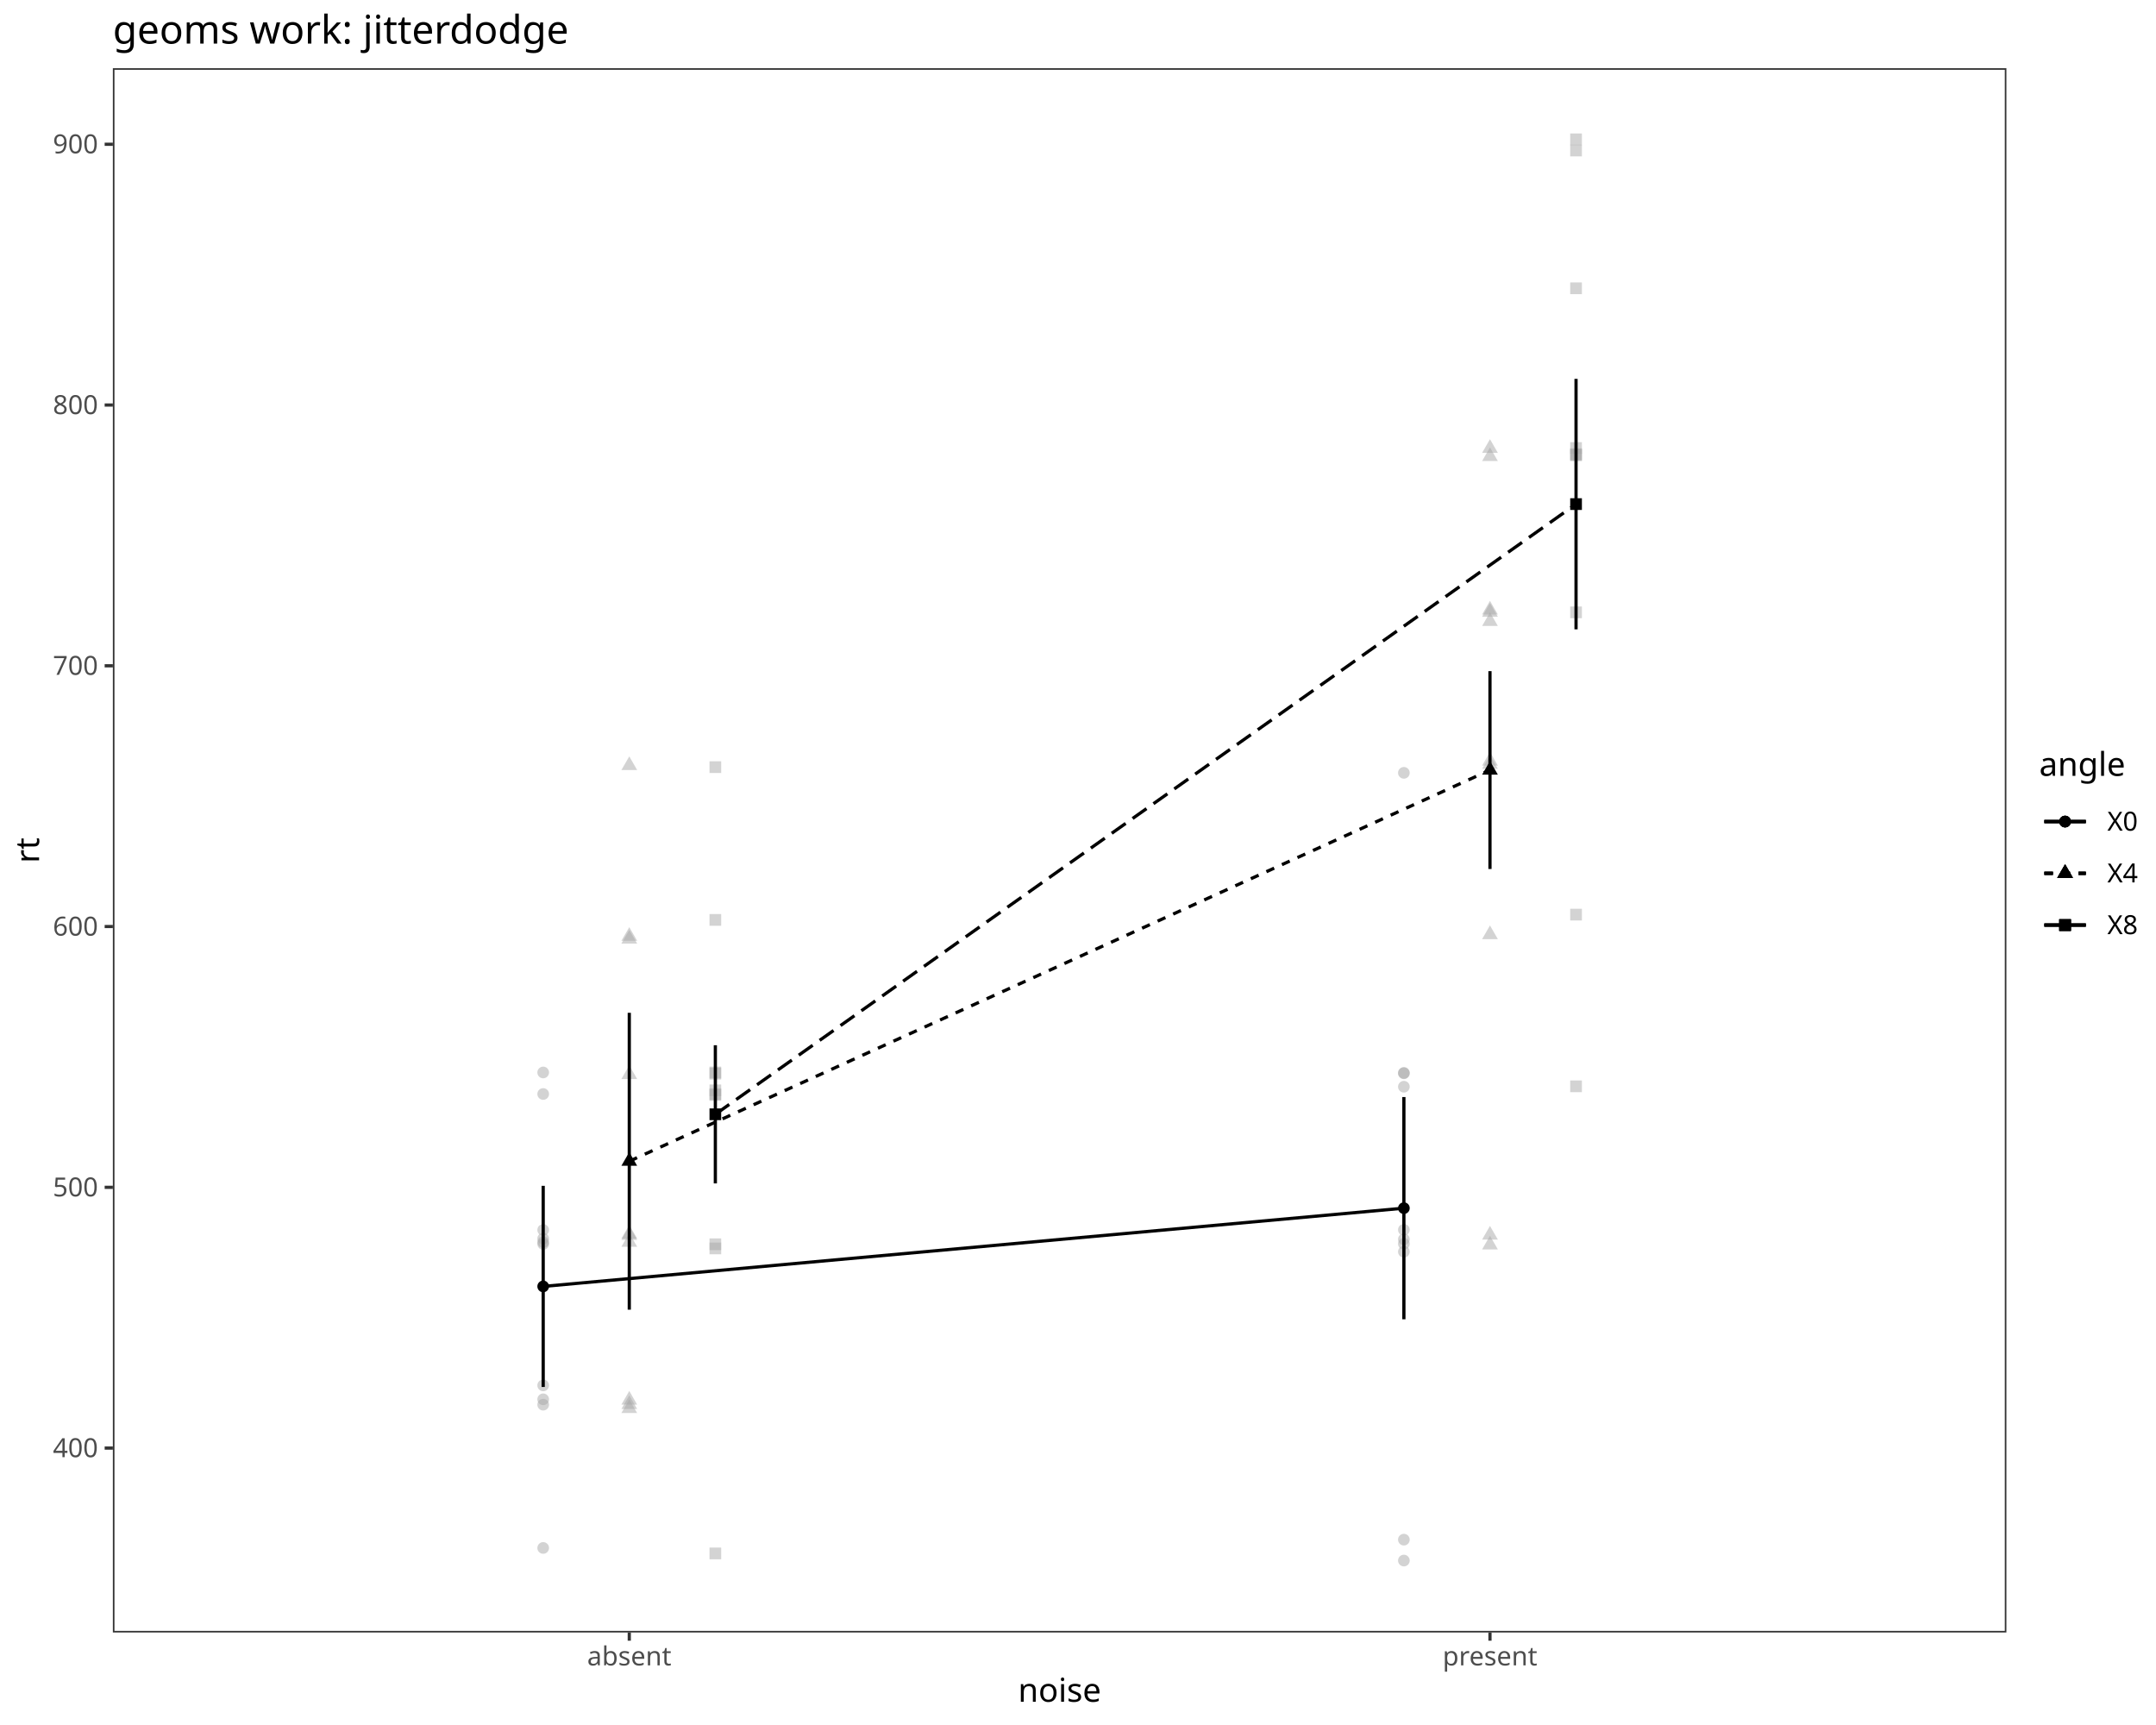
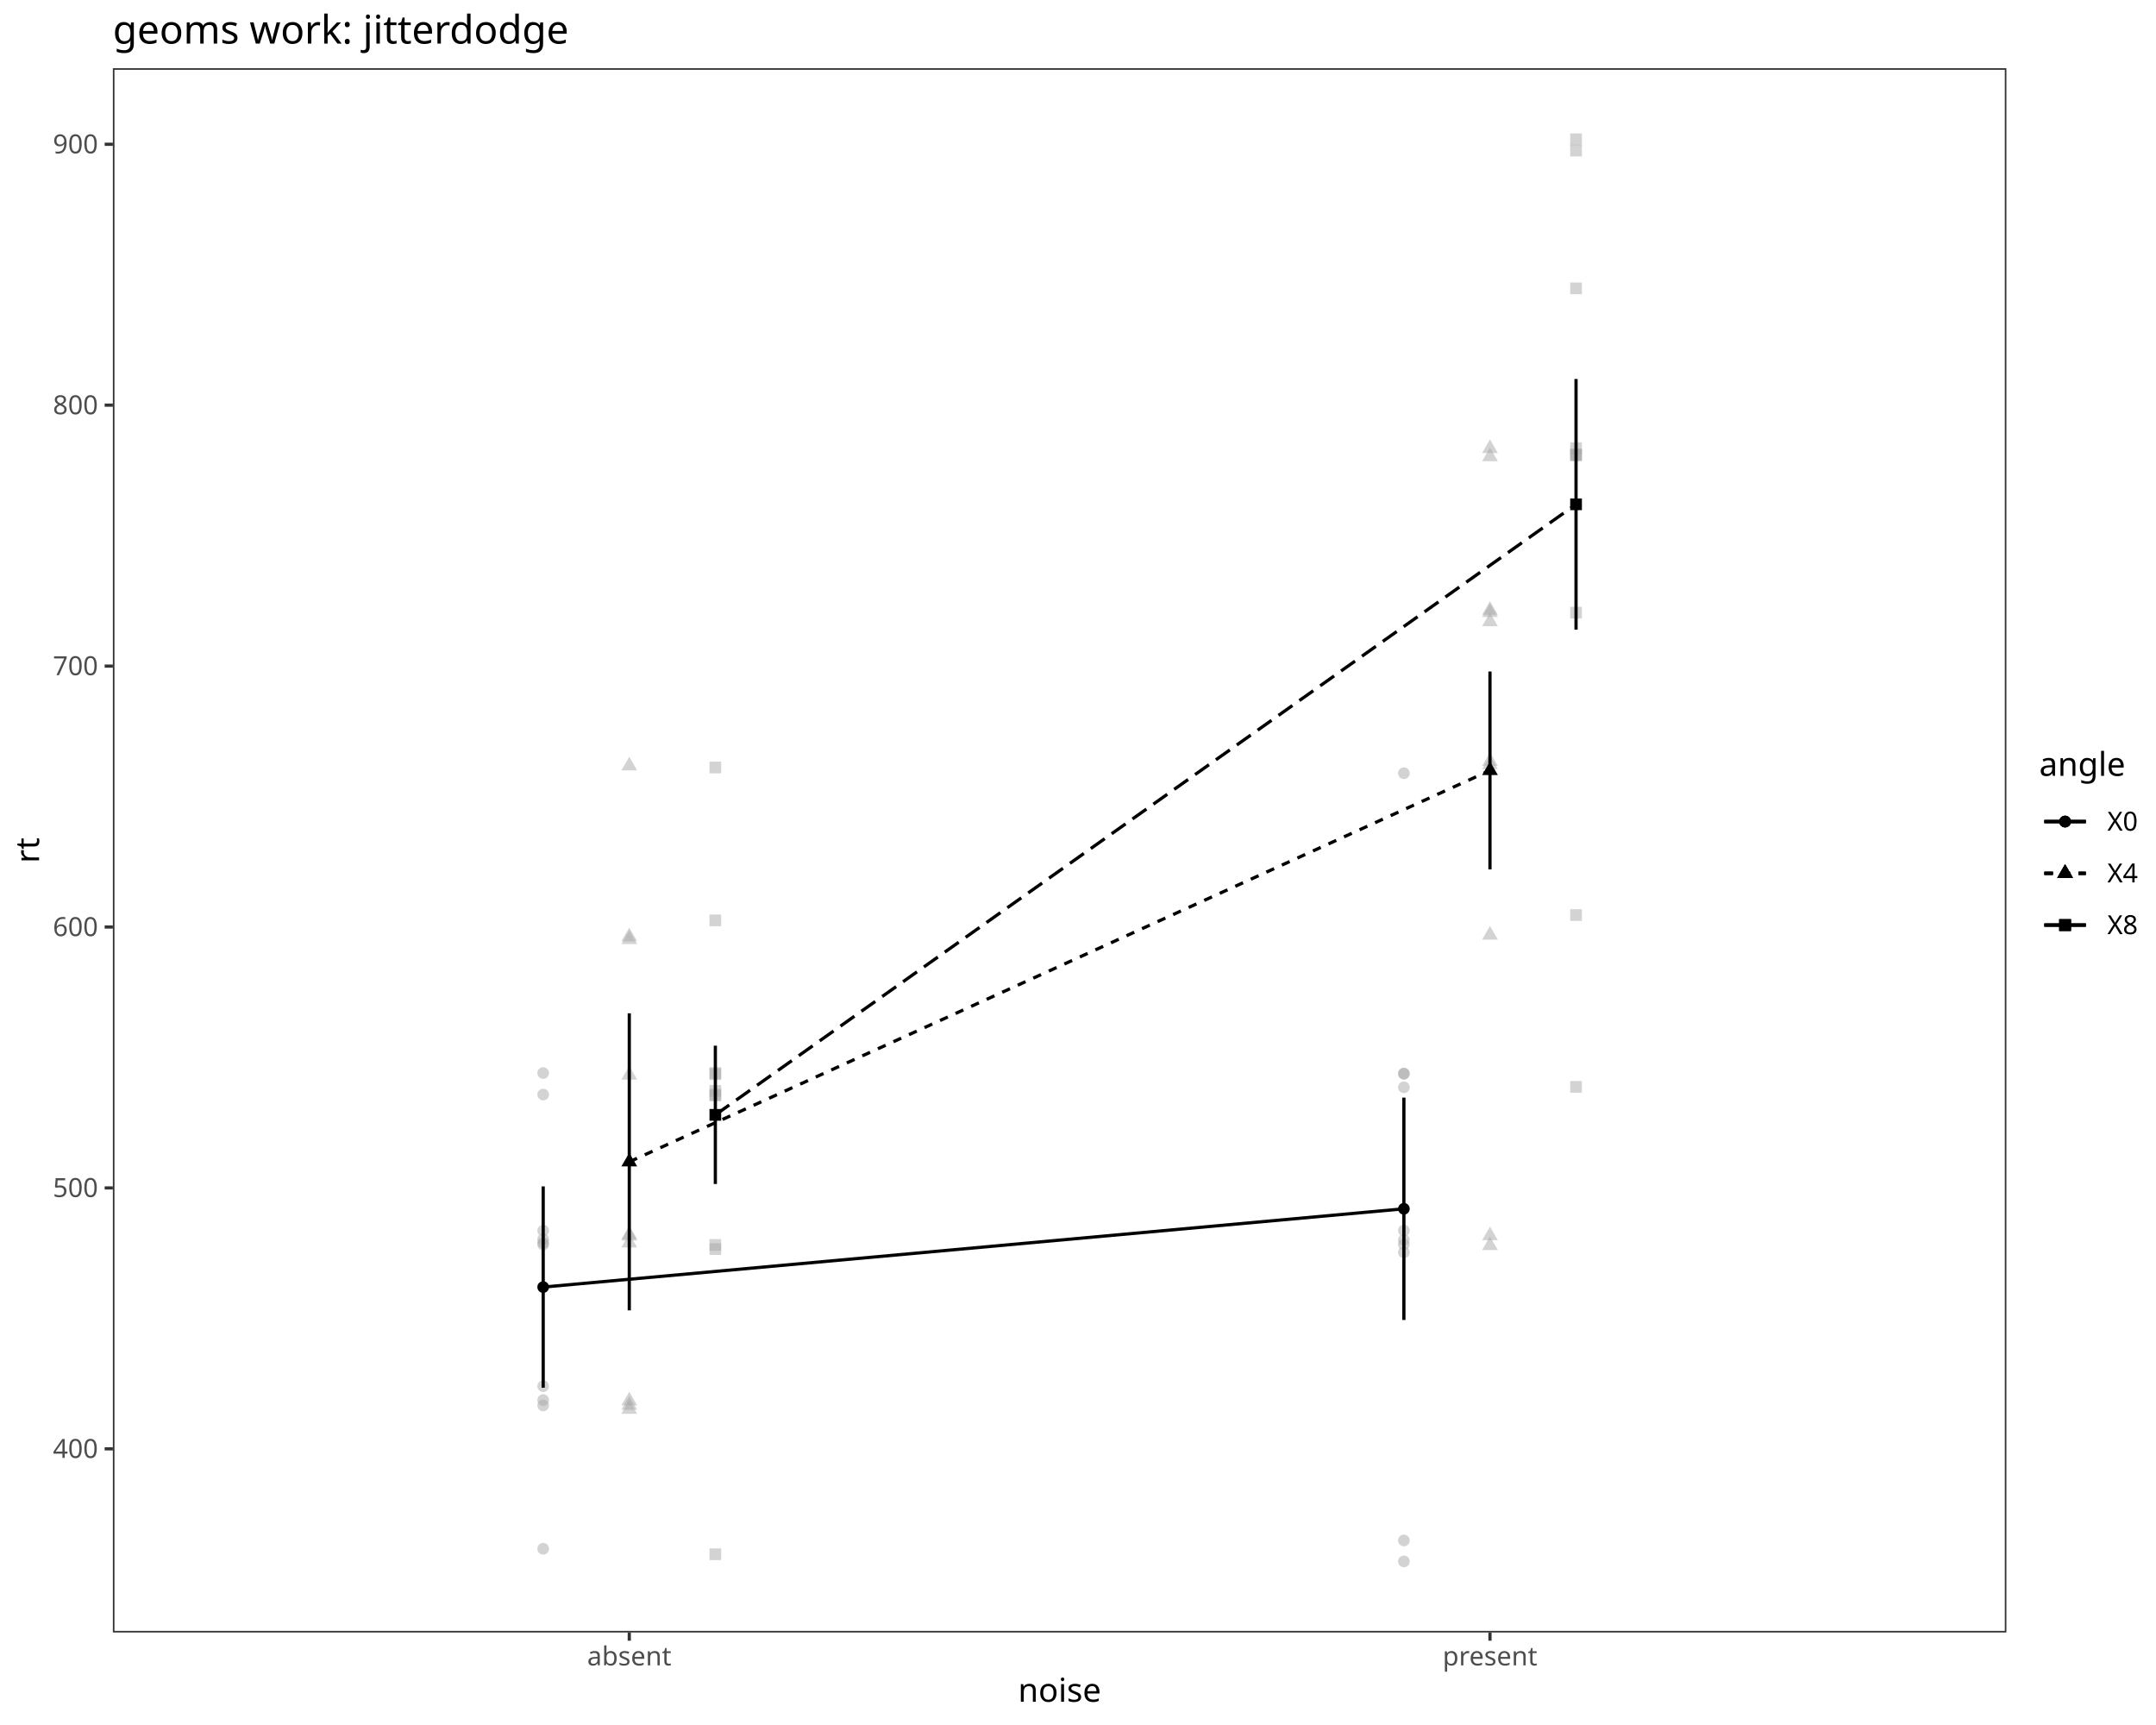
<svg xmlns="http://www.w3.org/2000/svg" class="svglite" data-engine-version="2.0" width="720.00pt" height="576.00pt" viewBox="0 0 720.00 576.00">
  <defs>
    <style type="text/css">
    .svglite line, .svglite polyline, .svglite polygon, .svglite path, .svglite rect, .svglite circle {
      fill: none;
      stroke: #000000;
      stroke-linecap: round;
      stroke-linejoin: round;
      stroke-miterlimit: 10.00;
    }
  </style>
  </defs>
  <rect width="100%" height="100%" style="stroke: none; fill: #FFFFFF;" />
  <defs>
    <clipPath id="cpMC4wMHw3MjAuMDB8MC4wMHw1NzYuMDA=">
      <rect x="0.00" y="0.00" width="720.00" height="576.00" />
    </clipPath>
  </defs>
  <g clip-path="url(#cpMC4wMHw3MjAuMDB8MC4wMHw1NzYuMDA=)">
    <rect x="0.00" y="0.00" width="720.00" height="576.00" style="stroke-width: 1.07; stroke: #FFFFFF; fill: #FFFFFF;" />
  </g>
  <defs>
    <clipPath id="cpMzcuNjl8NjcwLjA0fDIyLjc4fDU0NS4xMQ==">
      <rect x="37.69" y="22.78" width="632.35" height="522.33" />
    </clipPath>
  </defs>
  <g clip-path="url(#cpMzcuNjl8NjcwLjA0fDIyLjc4fDU0NS4xMQ==)">
    <rect x="37.69" y="22.78" width="632.35" height="522.33" style="stroke-width: 1.07; stroke: none; fill: #FFFFFF;" />
-     <circle cx="181.40" cy="467.25" r="1.95" style="stroke-width: 0.71; stroke: none; fill: #A9A9A9; fill-opacity: 0.50;" />
-     <circle cx="468.83" cy="410.64" r="1.95" style="stroke-width: 0.71; stroke: none; fill: #A9A9A9; fill-opacity: 0.50;" />
-     <polygon points="210.15,464.46 212.78,469.02 207.51,469.02 " style="stroke-width: 0.71; stroke: none; fill: #A9A9A9; fill-opacity: 0.50;" />
-     <polygon points="497.58,309.03 500.21,313.59 494.95,313.59 " style="stroke-width: 0.71; stroke: none; fill: #A9A9A9; fill-opacity: 0.50;" />
-     <polygon points="236.94,417.43 240.84,417.43 240.84,413.52 236.94,413.52 " style="stroke-width: 0.71; stroke: none; fill: #A9A9A9; fill-opacity: 0.50;" />
-     <polygon points="524.37,151.55 528.28,151.55 528.28,147.64 524.37,147.64 " style="stroke-width: 0.71; stroke: none; fill: #A9A9A9; fill-opacity: 0.50;" />
-     <circle cx="181.40" cy="469.04" r="1.95" style="stroke-width: 0.71; stroke: none; fill: #A9A9A9; fill-opacity: 0.50;" />
-     <circle cx="468.83" cy="514.11" r="1.95" style="stroke-width: 0.71; stroke: none; fill: #A9A9A9; fill-opacity: 0.50;" />
-     <polygon points="210.15,411.75 212.78,416.31 207.51,416.31 " style="stroke-width: 0.71; stroke: none; fill: #A9A9A9; fill-opacity: 0.50;" />
-     <polygon points="497.58,412.63 500.21,417.19 494.95,417.19 " style="stroke-width: 0.71; stroke: none; fill: #A9A9A9; fill-opacity: 0.50;" />
-     <polygon points="236.94,418.82 240.84,418.82 240.84,414.91 236.94,414.91 " style="stroke-width: 0.71; stroke: none; fill: #A9A9A9; fill-opacity: 0.50;" />
-     <polygon points="524.37,307.36 528.28,307.36 528.28,303.45 524.37,303.45 " style="stroke-width: 0.71; stroke: none; fill: #A9A9A9; fill-opacity: 0.50;" />
-     <circle cx="181.40" cy="414.77" r="1.95" style="stroke-width: 0.71; stroke: none; fill: #A9A9A9; fill-opacity: 0.50;" />
-     <circle cx="468.83" cy="258.06" r="1.95" style="stroke-width: 0.71; stroke: none; fill: #A9A9A9; fill-opacity: 0.50;" />
-     <polygon points="210.15,409.01 212.78,413.57 207.51,413.57 " style="stroke-width: 0.71; stroke: none; fill: #A9A9A9; fill-opacity: 0.50;" />
-     <polygon points="497.58,149.39 500.21,153.95 494.95,153.95 " style="stroke-width: 0.71; stroke: none; fill: #A9A9A9; fill-opacity: 0.50;" />
-     <polygon points="236.94,367.58 240.84,367.58 240.84,363.67 236.94,363.67 " style="stroke-width: 0.71; stroke: none; fill: #A9A9A9; fill-opacity: 0.50;" />
-     <polygon points="524.37,153.60 528.28,153.60 528.28,149.69 524.37,149.69 " style="stroke-width: 0.71; stroke: none; fill: #A9A9A9; fill-opacity: 0.50;" />
-     <circle cx="181.40" cy="462.60" r="1.95" style="stroke-width: 0.71; stroke: none; fill: #A9A9A9; fill-opacity: 0.50;" />
-     <circle cx="468.83" cy="413.81" r="1.95" style="stroke-width: 0.71; stroke: none; fill: #A9A9A9; fill-opacity: 0.50;" />
-     <polygon points="210.15,355.74 212.78,360.30 207.51,360.30 " style="stroke-width: 0.71; stroke: none; fill: #A9A9A9; fill-opacity: 0.50;" />
-     <polygon points="497.58,146.65 500.21,151.21 494.95,151.21 " style="stroke-width: 0.71; stroke: none; fill: #A9A9A9; fill-opacity: 0.50;" />
-     <polygon points="236.94,366.03 240.84,366.03 240.84,362.12 236.94,362.12 " style="stroke-width: 0.71; stroke: none; fill: #A9A9A9; fill-opacity: 0.50;" />
+     <circle cx="181.40" cy="467.50" r="1.95" style="stroke-width: 0.71; stroke: none; fill: #A9A9A9; fill-opacity: 0.50;" />
+     <circle cx="468.83" cy="410.85" r="1.95" style="stroke-width: 0.71; stroke: none; fill: #A9A9A9; fill-opacity: 0.50;" />
+     <polygon points="210.15,464.71 212.78,469.27 207.51,469.27 " style="stroke-width: 0.71; stroke: none; fill: #A9A9A9; fill-opacity: 0.50;" />
+     <polygon points="497.58,309.19 500.21,313.75 494.95,313.75 " style="stroke-width: 0.71; stroke: none; fill: #A9A9A9; fill-opacity: 0.50;" />
+     <polygon points="236.94,417.65 240.84,417.65 240.84,413.74 236.94,413.74 " style="stroke-width: 0.71; stroke: none; fill: #A9A9A9; fill-opacity: 0.50;" />
+     <polygon points="524.37,151.61 528.28,151.61 528.28,147.70 524.37,147.70 " style="stroke-width: 0.71; stroke: none; fill: #A9A9A9; fill-opacity: 0.50;" />
+     <circle cx="181.40" cy="469.29" r="1.95" style="stroke-width: 0.71; stroke: none; fill: #A9A9A9; fill-opacity: 0.50;" />
+     <circle cx="468.83" cy="514.38" r="1.95" style="stroke-width: 0.71; stroke: none; fill: #A9A9A9; fill-opacity: 0.50;" />
+     <polygon points="210.15,411.96 212.78,416.52 207.51,416.52 " style="stroke-width: 0.71; stroke: none; fill: #A9A9A9; fill-opacity: 0.50;" />
+     <polygon points="497.58,412.85 500.21,417.41 494.95,417.41 " style="stroke-width: 0.71; stroke: none; fill: #A9A9A9; fill-opacity: 0.50;" />
+     <polygon points="236.94,419.04 240.84,419.04 240.84,415.13 236.94,415.13 " style="stroke-width: 0.71; stroke: none; fill: #A9A9A9; fill-opacity: 0.50;" />
+     <polygon points="524.37,307.51 528.28,307.51 528.28,303.60 524.37,303.60 " style="stroke-width: 0.71; stroke: none; fill: #A9A9A9; fill-opacity: 0.50;" />
+     <circle cx="181.40" cy="414.99" r="1.95" style="stroke-width: 0.71; stroke: none; fill: #A9A9A9; fill-opacity: 0.50;" />
+     <circle cx="468.83" cy="258.19" r="1.95" style="stroke-width: 0.71; stroke: none; fill: #A9A9A9; fill-opacity: 0.50;" />
+     <polygon points="210.15,409.22 212.78,413.78 207.51,413.78 " style="stroke-width: 0.71; stroke: none; fill: #A9A9A9; fill-opacity: 0.50;" />
+     <polygon points="497.58,149.45 500.21,154.01 494.95,154.01 " style="stroke-width: 0.71; stroke: none; fill: #A9A9A9; fill-opacity: 0.50;" />
+     <polygon points="236.94,367.77 240.84,367.77 240.84,363.86 236.94,363.86 " style="stroke-width: 0.71; stroke: none; fill: #A9A9A9; fill-opacity: 0.50;" />
+     <polygon points="524.37,153.66 528.28,153.66 528.28,149.75 524.37,149.75 " style="stroke-width: 0.71; stroke: none; fill: #A9A9A9; fill-opacity: 0.50;" />
+     <circle cx="181.40" cy="462.85" r="1.95" style="stroke-width: 0.71; stroke: none; fill: #A9A9A9; fill-opacity: 0.50;" />
+     <circle cx="468.83" cy="414.03" r="1.95" style="stroke-width: 0.71; stroke: none; fill: #A9A9A9; fill-opacity: 0.50;" />
+     <polygon points="210.15,355.93 212.78,360.49 207.51,360.49 " style="stroke-width: 0.71; stroke: none; fill: #A9A9A9; fill-opacity: 0.50;" />
+     <polygon points="497.58,146.71 500.21,151.27 494.95,151.27 " style="stroke-width: 0.71; stroke: none; fill: #A9A9A9; fill-opacity: 0.50;" />
+     <polygon points="236.94,366.22 240.84,366.22 240.84,362.31 236.94,362.31 " style="stroke-width: 0.71; stroke: none; fill: #A9A9A9; fill-opacity: 0.50;" />
    <polygon points="524.37,48.48 528.28,48.48 528.28,44.57 524.37,44.57 " style="stroke-width: 0.71; stroke: none; fill: #A9A9A9; fill-opacity: 0.50;" />
-     <circle cx="181.40" cy="358.11" r="1.95" style="stroke-width: 0.71; stroke: none; fill: #A9A9A9; fill-opacity: 0.50;" />
-     <circle cx="468.83" cy="415.32" r="1.95" style="stroke-width: 0.71; stroke: none; fill: #A9A9A9; fill-opacity: 0.50;" />
-     <polygon points="210.15,252.57 212.78,257.13 207.51,257.13 " style="stroke-width: 0.71; stroke: none; fill: #A9A9A9; fill-opacity: 0.50;" />
-     <polygon points="497.58,252.14 500.21,256.70 494.95,256.70 " style="stroke-width: 0.71; stroke: none; fill: #A9A9A9; fill-opacity: 0.50;" />
-     <polygon points="236.94,360.07 240.84,360.07 240.84,356.16 236.94,356.16 " style="stroke-width: 0.71; stroke: none; fill: #A9A9A9; fill-opacity: 0.50;" />
-     <polygon points="524.37,206.43 528.28,206.43 528.28,202.52 524.37,202.52 " style="stroke-width: 0.71; stroke: none; fill: #A9A9A9; fill-opacity: 0.50;" />
-     <circle cx="181.40" cy="516.88" r="1.95" style="stroke-width: 0.71; stroke: none; fill: #A9A9A9; fill-opacity: 0.50;" />
-     <circle cx="468.83" cy="521.09" r="1.95" style="stroke-width: 0.71; stroke: none; fill: #A9A9A9; fill-opacity: 0.50;" />
-     <polygon points="210.15,465.92 212.78,470.48 207.51,470.48 " style="stroke-width: 0.71; stroke: none; fill: #A9A9A9; fill-opacity: 0.50;" />
-     <polygon points="497.58,409.35 500.21,413.91 494.95,413.91 " style="stroke-width: 0.71; stroke: none; fill: #A9A9A9; fill-opacity: 0.50;" />
-     <polygon points="236.94,520.66 240.84,520.66 240.84,516.75 236.94,516.75 " style="stroke-width: 0.71; stroke: none; fill: #A9A9A9; fill-opacity: 0.50;" />
-     <polygon points="524.37,364.69 528.28,364.69 528.28,360.78 524.37,360.78 " style="stroke-width: 0.71; stroke: none; fill: #A9A9A9; fill-opacity: 0.50;" />
-     <circle cx="181.40" cy="410.70" r="1.95" style="stroke-width: 0.71; stroke: none; fill: #A9A9A9; fill-opacity: 0.50;" />
-     <circle cx="468.83" cy="362.87" r="1.95" style="stroke-width: 0.71; stroke: none; fill: #A9A9A9; fill-opacity: 0.50;" />
-     <polygon points="210.15,409.44 212.78,414.00 207.51,414.00 " style="stroke-width: 0.71; stroke: none; fill: #A9A9A9; fill-opacity: 0.50;" />
-     <polygon points="497.58,200.63 500.21,205.19 494.95,205.19 " style="stroke-width: 0.71; stroke: none; fill: #A9A9A9; fill-opacity: 0.50;" />
-     <polygon points="236.94,309.13 240.84,309.13 240.84,305.22 236.94,305.22 " style="stroke-width: 0.71; stroke: none; fill: #A9A9A9; fill-opacity: 0.50;" />
-     <polygon points="524.37,98.22 528.28,98.22 528.28,94.31 524.37,94.31 " style="stroke-width: 0.71; stroke: none; fill: #A9A9A9; fill-opacity: 0.50;" />
-     <circle cx="181.40" cy="415.37" r="1.95" style="stroke-width: 0.71; stroke: none; fill: #A9A9A9; fill-opacity: 0.50;" />
-     <circle cx="468.83" cy="358.39" r="1.95" style="stroke-width: 0.71; stroke: none; fill: #A9A9A9; fill-opacity: 0.50;" />
-     <polygon points="210.15,310.51 212.78,315.07 207.51,315.07 " style="stroke-width: 0.71; stroke: none; fill: #A9A9A9; fill-opacity: 0.50;" />
-     <polygon points="497.58,201.37 500.21,205.93 494.95,205.93 " style="stroke-width: 0.71; stroke: none; fill: #A9A9A9; fill-opacity: 0.50;" />
-     <polygon points="236.94,258.11 240.84,258.11 240.84,254.20 236.94,254.20 " style="stroke-width: 0.71; stroke: none; fill: #A9A9A9; fill-opacity: 0.50;" />
-     <polygon points="524.37,52.22 528.28,52.22 528.28,48.31 524.37,48.31 " style="stroke-width: 0.71; stroke: none; fill: #A9A9A9; fill-opacity: 0.50;" />
-     <circle cx="181.40" cy="365.30" r="1.95" style="stroke-width: 0.71; stroke: none; fill: #A9A9A9; fill-opacity: 0.50;" />
-     <circle cx="468.83" cy="417.97" r="1.95" style="stroke-width: 0.71; stroke: none; fill: #A9A9A9; fill-opacity: 0.50;" />
-     <polygon points="210.15,309.59 212.78,314.15 207.51,314.15 " style="stroke-width: 0.71; stroke: none; fill: #A9A9A9; fill-opacity: 0.50;" />
-     <polygon points="497.58,204.46 500.21,209.02 494.95,209.02 " style="stroke-width: 0.71; stroke: none; fill: #A9A9A9; fill-opacity: 0.50;" />
-     <polygon points="236.94,360.45 240.84,360.45 240.84,356.54 236.94,356.54 " style="stroke-width: 0.71; stroke: none; fill: #A9A9A9; fill-opacity: 0.50;" />
-     <polygon points="524.37,153.99 528.28,153.99 528.28,150.08 524.37,150.08 " style="stroke-width: 0.71; stroke: none; fill: #A9A9A9; fill-opacity: 0.50;" />
-     <circle cx="181.40" cy="413.59" r="1.95" style="stroke-width: 0.71; stroke: none; fill: #A9A9A9; fill-opacity: 0.50;" />
-     <circle cx="468.83" cy="358.25" r="1.95" style="stroke-width: 0.71; stroke: none; fill: #A9A9A9; fill-opacity: 0.50;" />
-     <polygon points="210.15,467.27 212.78,471.83 207.51,471.83 " style="stroke-width: 0.71; stroke: none; fill: #A9A9A9; fill-opacity: 0.50;" />
-     <polygon points="497.58,251.08 500.21,255.64 494.95,255.64 " style="stroke-width: 0.71; stroke: none; fill: #A9A9A9; fill-opacity: 0.50;" />
-     <polygon points="236.94,367.29 240.84,367.29 240.84,363.38 236.94,363.38 " style="stroke-width: 0.71; stroke: none; fill: #A9A9A9; fill-opacity: 0.50;" />
-     <polygon points="524.37,153.76 528.28,153.76 528.28,149.85 524.37,149.85 " style="stroke-width: 0.71; stroke: none; fill: #A9A9A9; fill-opacity: 0.50;" />
-     <circle cx="181.40" cy="429.55" r="1.95" style="stroke-width: 0.71; stroke: none; fill: #000000;" />
-     <circle cx="468.83" cy="403.42" r="1.95" style="stroke-width: 0.71; stroke: none; fill: #000000;" />
-     <polyline points="181.40,429.55 468.83,403.42 " style="stroke-width: 1.07; stroke-linecap: butt;" />
-     <polyline points="181.40,395.96 181.40,395.96 " style="stroke-width: 1.07; stroke-linecap: butt;" />
-     <polyline points="181.40,395.96 181.40,463.13 " style="stroke-width: 1.07; stroke-linecap: butt;" />
-     <polyline points="181.40,463.13 181.40,463.13 " style="stroke-width: 1.07; stroke-linecap: butt;" />
-     <polyline points="468.83,366.32 468.83,366.32 " style="stroke-width: 1.07; stroke-linecap: butt;" />
-     <polyline points="468.83,366.32 468.83,440.53 " style="stroke-width: 1.07; stroke-linecap: butt;" />
-     <polyline points="468.83,440.53 468.83,440.53 " style="stroke-width: 1.07; stroke-linecap: butt;" />
-     <polygon points="210.15,384.71 212.78,389.27 207.51,389.27 " style="stroke-width: 0.71; stroke: none; fill: #000000;" />
-     <polygon points="497.58,254.10 500.21,258.66 494.95,258.66 " style="stroke-width: 0.71; stroke: none; fill: #000000;" />
-     <polyline points="210.15,387.75 497.58,257.14 " style="stroke-width: 1.07; stroke-dasharray: 2.85,2.85; stroke-linecap: butt;" />
-     <polyline points="210.15,338.19 210.15,338.19 " style="stroke-width: 1.07; stroke-linecap: butt;" />
-     <polyline points="210.15,338.19 210.15,437.32 " style="stroke-width: 1.07; stroke-linecap: butt;" />
-     <polyline points="210.15,437.32 210.15,437.32 " style="stroke-width: 1.07; stroke-linecap: butt;" />
-     <polyline points="497.58,224.11 497.58,224.11 " style="stroke-width: 1.07; stroke-linecap: butt;" />
-     <polyline points="497.58,224.11 497.58,290.17 " style="stroke-width: 1.07; stroke-linecap: butt;" />
-     <polyline points="497.58,290.17 497.58,290.17 " style="stroke-width: 1.07; stroke-linecap: butt;" />
-     <polygon points="236.94,374.03 240.84,374.03 240.84,370.12 236.94,370.12 " style="stroke-width: 0.71; stroke: none; fill: #000000;" />
-     <polygon points="524.37,170.28 528.28,170.28 528.28,166.37 524.37,166.37 " style="stroke-width: 0.71; stroke: none; fill: #000000;" />
-     <polyline points="238.89,372.08 526.32,168.33 " style="stroke-width: 1.07; stroke-dasharray: 5.69,2.85; stroke-linecap: butt;" />
-     <polyline points="238.89,349.01 238.89,349.01 " style="stroke-width: 1.07; stroke-linecap: butt;" />
-     <polyline points="238.89,349.01 238.89,395.15 " style="stroke-width: 1.07; stroke-linecap: butt;" />
-     <polyline points="238.89,395.15 238.89,395.15 " style="stroke-width: 1.07; stroke-linecap: butt;" />
-     <polyline points="526.32,126.51 526.32,126.51 " style="stroke-width: 1.07; stroke-linecap: butt;" />
-     <polyline points="526.32,126.51 526.32,210.15 " style="stroke-width: 1.07; stroke-linecap: butt;" />
-     <polyline points="526.32,210.15 526.32,210.15 " style="stroke-width: 1.07; stroke-linecap: butt;" />
+     <circle cx="181.40" cy="358.30" r="1.95" style="stroke-width: 0.71; stroke: none; fill: #A9A9A9; fill-opacity: 0.50;" />
+     <circle cx="468.83" cy="415.54" r="1.95" style="stroke-width: 0.71; stroke: none; fill: #A9A9A9; fill-opacity: 0.50;" />
+     <polygon points="210.15,252.69 212.78,257.25 207.51,257.25 " style="stroke-width: 0.71; stroke: none; fill: #A9A9A9; fill-opacity: 0.50;" />
+     <polygon points="497.58,252.26 500.21,256.82 494.95,256.82 " style="stroke-width: 0.71; stroke: none; fill: #A9A9A9; fill-opacity: 0.50;" />
+     <polygon points="236.94,360.25 240.84,360.25 240.84,356.34 236.94,356.34 " style="stroke-width: 0.71; stroke: none; fill: #A9A9A9; fill-opacity: 0.50;" />
+     <polygon points="524.37,206.52 528.28,206.52 528.28,202.61 524.37,202.61 " style="stroke-width: 0.71; stroke: none; fill: #A9A9A9; fill-opacity: 0.50;" />
+     <circle cx="181.40" cy="517.16" r="1.95" style="stroke-width: 0.71; stroke: none; fill: #A9A9A9; fill-opacity: 0.50;" />
+     <circle cx="468.83" cy="521.37" r="1.95" style="stroke-width: 0.71; stroke: none; fill: #A9A9A9; fill-opacity: 0.50;" />
+     <polygon points="210.15,466.17 212.78,470.73 207.51,470.73 " style="stroke-width: 0.71; stroke: none; fill: #A9A9A9; fill-opacity: 0.50;" />
+     <polygon points="497.58,409.57 500.21,414.13 494.95,414.13 " style="stroke-width: 0.71; stroke: none; fill: #A9A9A9; fill-opacity: 0.50;" />
+     <polygon points="236.94,520.94 240.84,520.94 240.84,517.03 236.94,517.03 " style="stroke-width: 0.71; stroke: none; fill: #A9A9A9; fill-opacity: 0.50;" />
+     <polygon points="524.37,364.87 528.28,364.87 528.28,360.97 524.37,360.97 " style="stroke-width: 0.71; stroke: none; fill: #A9A9A9; fill-opacity: 0.50;" />
+     <circle cx="181.40" cy="410.91" r="1.95" style="stroke-width: 0.71; stroke: none; fill: #A9A9A9; fill-opacity: 0.50;" />
+     <circle cx="468.83" cy="363.06" r="1.95" style="stroke-width: 0.71; stroke: none; fill: #A9A9A9; fill-opacity: 0.50;" />
+     <polygon points="210.15,409.66 212.78,414.22 207.51,414.22 " style="stroke-width: 0.71; stroke: none; fill: #A9A9A9; fill-opacity: 0.50;" />
+     <polygon points="497.58,200.72 500.21,205.28 494.95,205.28 " style="stroke-width: 0.71; stroke: none; fill: #A9A9A9; fill-opacity: 0.50;" />
+     <polygon points="236.94,309.28 240.84,309.28 240.84,305.37 236.94,305.37 " style="stroke-width: 0.71; stroke: none; fill: #A9A9A9; fill-opacity: 0.50;" />
+     <polygon points="524.37,98.25 528.28,98.25 528.28,94.34 524.37,94.34 " style="stroke-width: 0.71; stroke: none; fill: #A9A9A9; fill-opacity: 0.50;" />
+     <circle cx="181.40" cy="415.59" r="1.95" style="stroke-width: 0.71; stroke: none; fill: #A9A9A9; fill-opacity: 0.50;" />
+     <circle cx="468.83" cy="358.57" r="1.95" style="stroke-width: 0.71; stroke: none; fill: #A9A9A9; fill-opacity: 0.50;" />
+     <polygon points="210.15,310.67 212.78,315.23 207.51,315.23 " style="stroke-width: 0.71; stroke: none; fill: #A9A9A9; fill-opacity: 0.50;" />
+     <polygon points="497.58,201.46 500.21,206.02 494.95,206.02 " style="stroke-width: 0.71; stroke: none; fill: #A9A9A9; fill-opacity: 0.50;" />
+     <polygon points="236.94,258.23 240.84,258.23 240.84,254.32 236.94,254.32 " style="stroke-width: 0.71; stroke: none; fill: #A9A9A9; fill-opacity: 0.50;" />
+     <polygon points="524.37,52.23 528.28,52.23 528.28,48.32 524.37,48.32 " style="stroke-width: 0.71; stroke: none; fill: #A9A9A9; fill-opacity: 0.50;" />
+     <circle cx="181.40" cy="365.49" r="1.95" style="stroke-width: 0.71; stroke: none; fill: #A9A9A9; fill-opacity: 0.50;" />
+     <circle cx="468.83" cy="418.19" r="1.95" style="stroke-width: 0.71; stroke: none; fill: #A9A9A9; fill-opacity: 0.50;" />
+     <polygon points="210.15,309.74 212.78,314.30 207.51,314.30 " style="stroke-width: 0.71; stroke: none; fill: #A9A9A9; fill-opacity: 0.50;" />
+     <polygon points="497.58,204.55 500.21,209.11 494.95,209.11 " style="stroke-width: 0.71; stroke: none; fill: #A9A9A9; fill-opacity: 0.50;" />
+     <polygon points="236.94,360.63 240.84,360.63 240.84,356.72 236.94,356.72 " style="stroke-width: 0.71; stroke: none; fill: #A9A9A9; fill-opacity: 0.50;" />
+     <polygon points="524.37,154.05 528.28,154.05 528.28,150.14 524.37,150.14 " style="stroke-width: 0.71; stroke: none; fill: #A9A9A9; fill-opacity: 0.50;" />
+     <circle cx="181.40" cy="413.80" r="1.95" style="stroke-width: 0.71; stroke: none; fill: #A9A9A9; fill-opacity: 0.50;" />
+     <circle cx="468.83" cy="358.44" r="1.95" style="stroke-width: 0.71; stroke: none; fill: #A9A9A9; fill-opacity: 0.50;" />
+     <polygon points="210.15,467.52 212.78,472.08 207.51,472.08 " style="stroke-width: 0.71; stroke: none; fill: #A9A9A9; fill-opacity: 0.50;" />
+     <polygon points="497.58,251.20 500.21,255.76 494.95,255.76 " style="stroke-width: 0.71; stroke: none; fill: #A9A9A9; fill-opacity: 0.50;" />
+     <polygon points="236.94,367.47 240.84,367.47 240.84,363.56 236.94,363.56 " style="stroke-width: 0.71; stroke: none; fill: #A9A9A9; fill-opacity: 0.50;" />
+     <polygon points="524.37,153.83 528.28,153.83 528.28,149.92 524.37,149.92 " style="stroke-width: 0.71; stroke: none; fill: #A9A9A9; fill-opacity: 0.50;" />
+     <circle cx="181.40" cy="429.77" r="1.95" style="stroke-width: 0.71; stroke: none; fill: #000000;" />
+     <circle cx="468.83" cy="403.63" r="1.95" style="stroke-width: 0.71; stroke: none; fill: #000000;" />
+     <polyline points="181.40,429.77 468.83,403.63 " style="stroke-width: 1.07; stroke-linecap: butt;" />
+     <polyline points="181.40,396.16 181.40,396.16 " style="stroke-width: 1.07; stroke-linecap: butt;" />
+     <polyline points="181.40,396.16 181.40,463.38 " style="stroke-width: 1.07; stroke-linecap: butt;" />
+     <polyline points="181.40,463.38 181.40,463.38 " style="stroke-width: 1.07; stroke-linecap: butt;" />
+     <polyline points="468.83,366.51 468.83,366.51 " style="stroke-width: 1.07; stroke-linecap: butt;" />
+     <polyline points="468.83,366.51 468.83,440.76 " style="stroke-width: 1.07; stroke-linecap: butt;" />
+     <polyline points="468.83,440.76 468.83,440.76 " style="stroke-width: 1.07; stroke-linecap: butt;" />
+     <polygon points="210.15,384.91 212.78,389.47 207.51,389.47 " style="stroke-width: 0.71; stroke: none; fill: #000000;" />
+     <polygon points="497.58,254.23 500.21,258.79 494.95,258.79 " style="stroke-width: 0.71; stroke: none; fill: #000000;" />
+     <polyline points="210.15,387.95 497.58,257.27 " style="stroke-width: 1.07; stroke-dasharray: 2.85,2.85; stroke-linecap: butt;" />
+     <polyline points="210.15,338.36 210.15,338.36 " style="stroke-width: 1.07; stroke-linecap: butt;" />
+     <polyline points="210.15,338.36 210.15,437.55 " style="stroke-width: 1.07; stroke-linecap: butt;" />
+     <polyline points="210.15,437.55 210.15,437.55 " style="stroke-width: 1.07; stroke-linecap: butt;" />
+     <polyline points="497.58,224.22 497.58,224.22 " style="stroke-width: 1.07; stroke-linecap: butt;" />
+     <polyline points="497.58,224.22 497.58,290.31 " style="stroke-width: 1.07; stroke-linecap: butt;" />
+     <polyline points="497.58,290.31 497.58,290.31 " style="stroke-width: 1.07; stroke-linecap: butt;" />
+     <polygon points="236.94,374.22 240.84,374.22 240.84,370.31 236.94,370.31 " style="stroke-width: 0.71; stroke: none; fill: #000000;" />
+     <polygon points="524.37,170.35 528.28,170.35 528.28,166.44 524.37,166.44 " style="stroke-width: 0.71; stroke: none; fill: #000000;" />
+     <polyline points="238.89,372.27 526.32,168.40 " style="stroke-width: 1.07; stroke-dasharray: 5.69,2.85; stroke-linecap: butt;" />
+     <polyline points="238.89,349.18 238.89,349.18 " style="stroke-width: 1.07; stroke-linecap: butt;" />
+     <polyline points="238.89,349.18 238.89,395.35 " style="stroke-width: 1.07; stroke-linecap: butt;" />
+     <polyline points="238.89,395.35 238.89,395.35 " style="stroke-width: 1.07; stroke-linecap: butt;" />
+     <polyline points="526.32,126.55 526.32,126.55 " style="stroke-width: 1.07; stroke-linecap: butt;" />
+     <polyline points="526.32,126.55 526.32,210.24 " style="stroke-width: 1.07; stroke-linecap: butt;" />
+     <polyline points="526.32,210.24 526.32,210.24 " style="stroke-width: 1.07; stroke-linecap: butt;" />
    <rect x="37.69" y="22.78" width="632.35" height="522.33" style="stroke-width: 1.07; stroke: #333333;" />
  </g>
  <g clip-path="url(#cpMC4wMHw3MjAuMDB8MC4wMHw1NzYuMDA=)">
-     <text x="32.76" y="486.56" text-anchor="end" style="font-size: 8.80px; fill: #4D4D4D; font-family: sans;" textLength="14.68px" lengthAdjust="spacingAndGlyphs">400</text>
-     <text x="32.76" y="399.49" text-anchor="end" style="font-size: 8.80px; fill: #4D4D4D; font-family: sans;" textLength="14.68px" lengthAdjust="spacingAndGlyphs">500</text>
-     <text x="32.76" y="312.41" text-anchor="end" style="font-size: 8.80px; fill: #4D4D4D; font-family: sans;" textLength="14.68px" lengthAdjust="spacingAndGlyphs">600</text>
-     <text x="32.76" y="225.34" text-anchor="end" style="font-size: 8.80px; fill: #4D4D4D; font-family: sans;" textLength="14.68px" lengthAdjust="spacingAndGlyphs">700</text>
-     <text x="32.76" y="138.27" text-anchor="end" style="font-size: 8.80px; fill: #4D4D4D; font-family: sans;" textLength="14.68px" lengthAdjust="spacingAndGlyphs">800</text>
-     <text x="32.76" y="51.19" text-anchor="end" style="font-size: 8.80px; fill: #4D4D4D; font-family: sans;" textLength="14.68px" lengthAdjust="spacingAndGlyphs">900</text>
-     <polyline points="34.95,483.53 37.69,483.53 " style="stroke-width: 1.07; stroke: #333333; stroke-linecap: butt;" />
-     <polyline points="34.95,396.46 37.69,396.46 " style="stroke-width: 1.07; stroke: #333333; stroke-linecap: butt;" />
-     <polyline points="34.95,309.38 37.69,309.38 " style="stroke-width: 1.07; stroke: #333333; stroke-linecap: butt;" />
-     <polyline points="34.95,222.31 37.69,222.31 " style="stroke-width: 1.07; stroke: #333333; stroke-linecap: butt;" />
-     <polyline points="34.95,135.24 37.69,135.24 " style="stroke-width: 1.07; stroke: #333333; stroke-linecap: butt;" />
+     <text x="32.76" y="486.82" text-anchor="end" style="font-size: 8.80px; fill: #4D4D4D; font-family: sans;" textLength="14.68px" lengthAdjust="spacingAndGlyphs">400</text>
+     <text x="32.76" y="399.69" text-anchor="end" style="font-size: 8.80px; fill: #4D4D4D; font-family: sans;" textLength="14.68px" lengthAdjust="spacingAndGlyphs">500</text>
+     <text x="32.76" y="312.57" text-anchor="end" style="font-size: 8.80px; fill: #4D4D4D; font-family: sans;" textLength="14.68px" lengthAdjust="spacingAndGlyphs">600</text>
+     <text x="32.76" y="225.44" text-anchor="end" style="font-size: 8.80px; fill: #4D4D4D; font-family: sans;" textLength="14.68px" lengthAdjust="spacingAndGlyphs">700</text>
+     <text x="32.76" y="138.32" text-anchor="end" style="font-size: 8.80px; fill: #4D4D4D; font-family: sans;" textLength="14.68px" lengthAdjust="spacingAndGlyphs">800</text>
+     <text x="32.76" y="51.20" text-anchor="end" style="font-size: 8.80px; fill: #4D4D4D; font-family: sans;" textLength="14.68px" lengthAdjust="spacingAndGlyphs">900</text>
+     <polyline points="34.95,483.79 37.69,483.79 " style="stroke-width: 1.07; stroke: #333333; stroke-linecap: butt;" />
+     <polyline points="34.95,396.66 37.69,396.66 " style="stroke-width: 1.07; stroke: #333333; stroke-linecap: butt;" />
+     <polyline points="34.95,309.54 37.69,309.54 " style="stroke-width: 1.07; stroke: #333333; stroke-linecap: butt;" />
+     <polyline points="34.95,222.42 37.69,222.42 " style="stroke-width: 1.07; stroke: #333333; stroke-linecap: butt;" />
+     <polyline points="34.95,135.29 37.69,135.29 " style="stroke-width: 1.07; stroke: #333333; stroke-linecap: butt;" />
    <polyline points="34.95,48.17 37.69,48.17 " style="stroke-width: 1.07; stroke: #333333; stroke-linecap: butt;" />
    <polyline points="210.15,547.85 210.15,545.11 " style="stroke-width: 1.07; stroke: #333333; stroke-linecap: butt;" />
    <polyline points="497.58,547.85 497.58,545.11 " style="stroke-width: 1.07; stroke: #333333; stroke-linecap: butt;" />
    <text x="210.15" y="556.10" text-anchor="middle" style="font-size: 8.80px; fill: #4D4D4D; font-family: sans;" textLength="26.43px" lengthAdjust="spacingAndGlyphs">absent</text>
    <text x="497.58" y="556.10" text-anchor="middle" style="font-size: 8.80px; fill: #4D4D4D; font-family: sans;" textLength="29.36px" lengthAdjust="spacingAndGlyphs">present</text>
    <text x="353.86" y="568.24" text-anchor="middle" style="font-size: 11.00px; font-family: sans;" textLength="26.30px" lengthAdjust="spacingAndGlyphs">noise</text>
    <text transform="translate(13.05,283.95) rotate(-90)" text-anchor="middle" style="font-size: 11.00px; font-family: sans;" textLength="6.72px" lengthAdjust="spacingAndGlyphs">rt</text>
    <rect x="681.00" y="250.36" width="33.53" height="67.17" style="stroke-width: 1.07; stroke: none; fill: #FFFFFF;" />
    <text x="681.00" y="259.07" style="font-size: 11.00px; font-family: sans;" textLength="26.91px" lengthAdjust="spacingAndGlyphs">angle</text>
    <rect x="681.00" y="265.69" width="17.28" height="17.28" style="stroke-width: 1.07; stroke: none; fill: #FFFFFF;" />
    <circle cx="689.64" cy="274.33" r="1.95" style="stroke-width: 0.71; stroke: none; fill: #A9A9A9; fill-opacity: 0.50;" />
    <circle cx="689.64" cy="274.33" r="1.95" style="stroke-width: 0.71; stroke: none; fill: #000000;" />
    <line x1="682.72" y1="274.33" x2="696.55" y2="274.33" style="stroke-width: 1.07; stroke-linecap: butt;" />
    <circle cx="689.64" cy="274.33" r="1.95" style="stroke-width: 0.71; stroke: none; fill: #000000;" />
    <line x1="682.72" y1="274.33" x2="696.55" y2="274.33" style="stroke-width: 1.07; stroke-linecap: butt;" />
    <circle cx="689.64" cy="274.33" r="1.95" style="stroke-width: 0.71; stroke: none; fill: #000000;" />
    <line x1="682.72" y1="274.33" x2="696.55" y2="274.33" style="stroke-width: 1.07; stroke-linecap: butt;" />
    <rect x="681.00" y="282.97" width="17.28" height="17.28" style="stroke-width: 1.07; stroke: none; fill: #FFFFFF;" />
    <polygon points="689.64,288.57 692.27,293.13 687.00,293.13 " style="stroke-width: 0.71; stroke: none; fill: #A9A9A9; fill-opacity: 0.50;" />
    <polygon points="689.64,288.57 692.27,293.13 687.00,293.13 " style="stroke-width: 0.71; stroke: none; fill: #000000;" />
    <line x1="682.72" y1="291.61" x2="696.55" y2="291.61" style="stroke-width: 1.07; stroke-dasharray: 2.85,2.85; stroke-linecap: butt;" />
    <polygon points="689.64,288.57 692.27,293.13 687.00,293.13 " style="stroke-width: 0.71; stroke: none; fill: #000000;" />
    <line x1="682.72" y1="291.61" x2="696.55" y2="291.61" style="stroke-width: 1.07; stroke-dasharray: 2.85,2.85; stroke-linecap: butt;" />
    <polygon points="689.64,288.57 692.27,293.13 687.00,293.13 " style="stroke-width: 0.71; stroke: none; fill: #000000;" />
    <line x1="682.72" y1="291.61" x2="696.55" y2="291.61" style="stroke-width: 1.07; stroke-dasharray: 2.85,2.85; stroke-linecap: butt;" />
    <rect x="681.00" y="300.25" width="17.28" height="17.28" style="stroke-width: 1.07; stroke: none; fill: #FFFFFF;" />
    <polygon points="687.68,310.85 691.59,310.85 691.59,306.94 687.68,306.94 " style="stroke-width: 0.71; stroke: none; fill: #A9A9A9; fill-opacity: 0.50;" />
    <polygon points="687.68,310.85 691.59,310.85 691.59,306.94 687.68,306.94 " style="stroke-width: 0.71; stroke: none; fill: #000000;" />
    <line x1="682.72" y1="308.89" x2="696.55" y2="308.89" style="stroke-width: 1.07; stroke-dasharray: 5.69,2.85; stroke-linecap: butt;" />
    <polygon points="687.68,310.85 691.59,310.85 691.59,306.94 687.68,306.94 " style="stroke-width: 0.71; stroke: none; fill: #000000;" />
    <line x1="682.72" y1="308.89" x2="696.55" y2="308.89" style="stroke-width: 1.07; stroke-dasharray: 5.69,2.85; stroke-linecap: butt;" />
    <polygon points="687.68,310.85 691.59,310.85 691.59,306.94 687.68,306.94 " style="stroke-width: 0.71; stroke: none; fill: #000000;" />
    <line x1="682.72" y1="308.89" x2="696.55" y2="308.89" style="stroke-width: 1.07; stroke-dasharray: 5.69,2.85; stroke-linecap: butt;" />
    <text x="703.75" y="277.36" style="font-size: 8.80px; font-family: sans;" textLength="10.77px" lengthAdjust="spacingAndGlyphs">X0</text>
    <text x="703.75" y="294.64" style="font-size: 8.80px; font-family: sans;" textLength="10.77px" lengthAdjust="spacingAndGlyphs">X4</text>
    <text x="703.75" y="311.92" style="font-size: 8.80px; font-family: sans;" textLength="10.77px" lengthAdjust="spacingAndGlyphs">X8</text>
    <text x="37.69" y="14.56" style="font-size: 13.20px; font-family: sans;" textLength="140.15px" lengthAdjust="spacingAndGlyphs">geoms work: jitterdodge</text>
  </g>
</svg>
